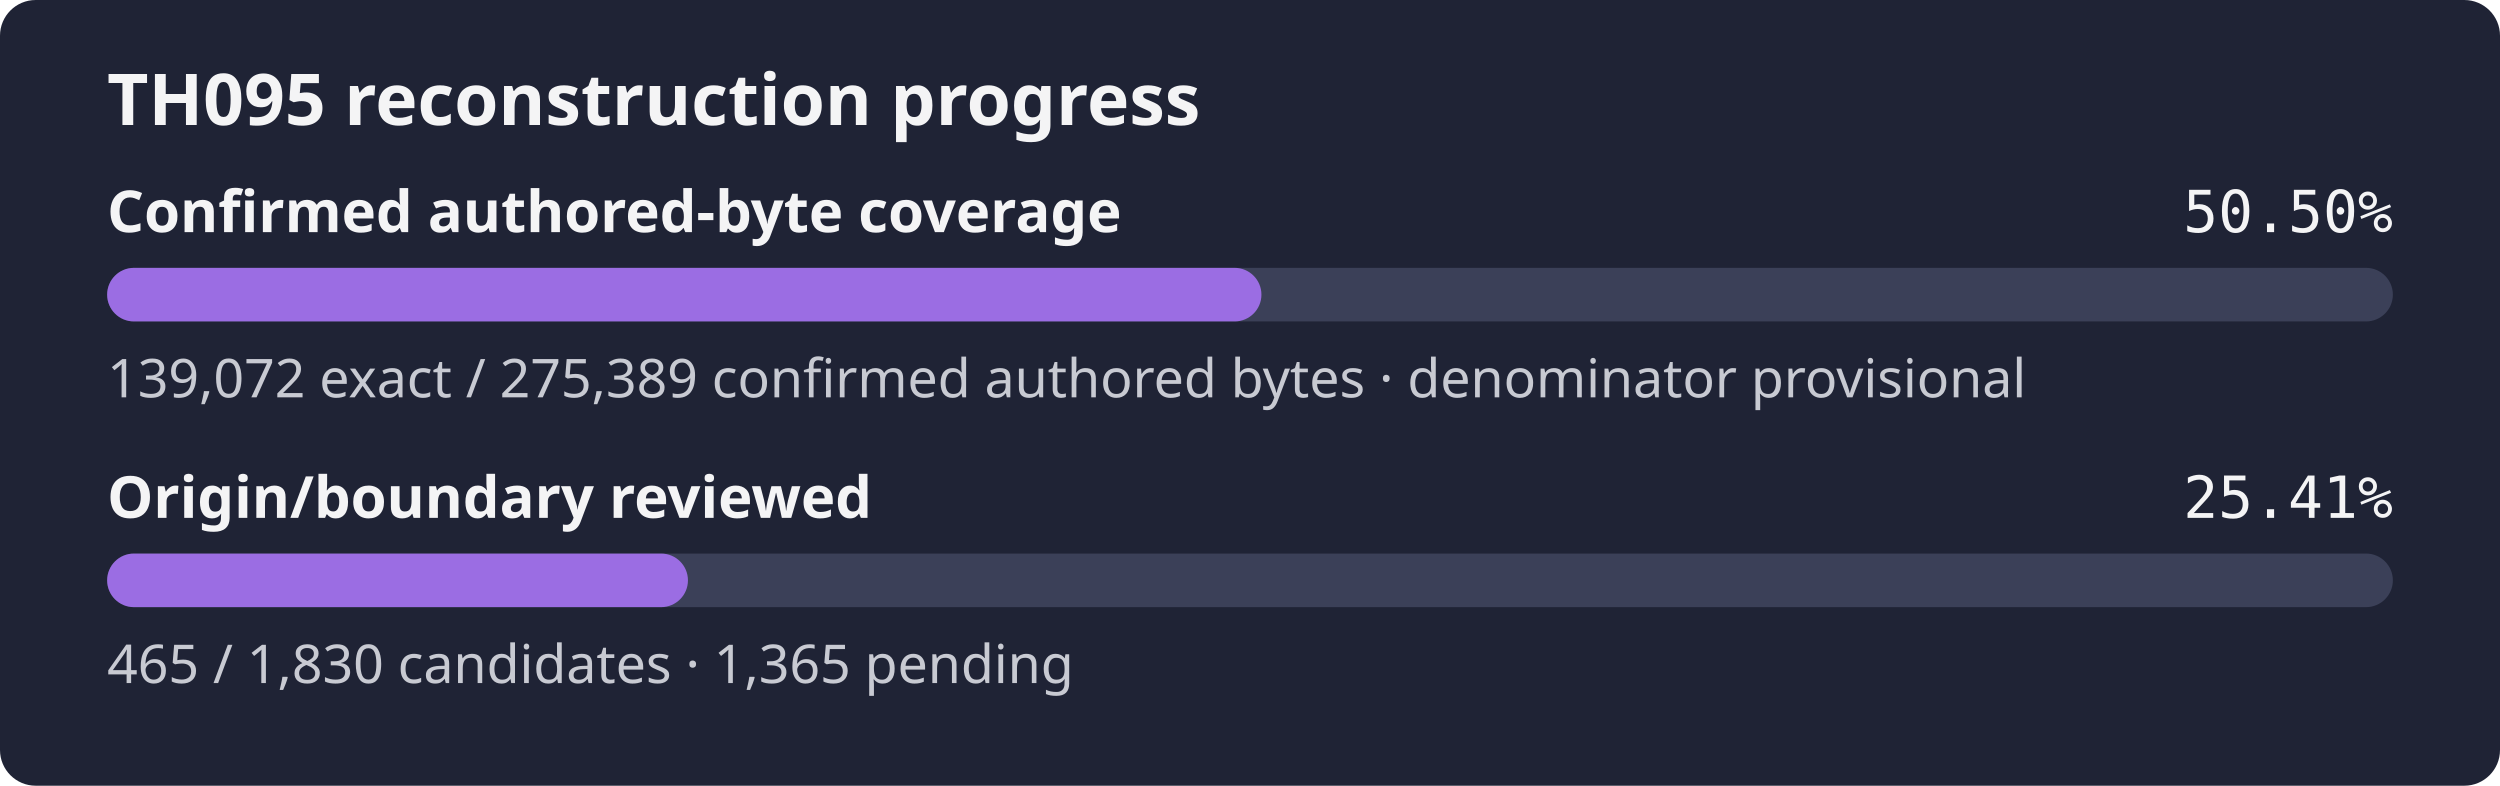
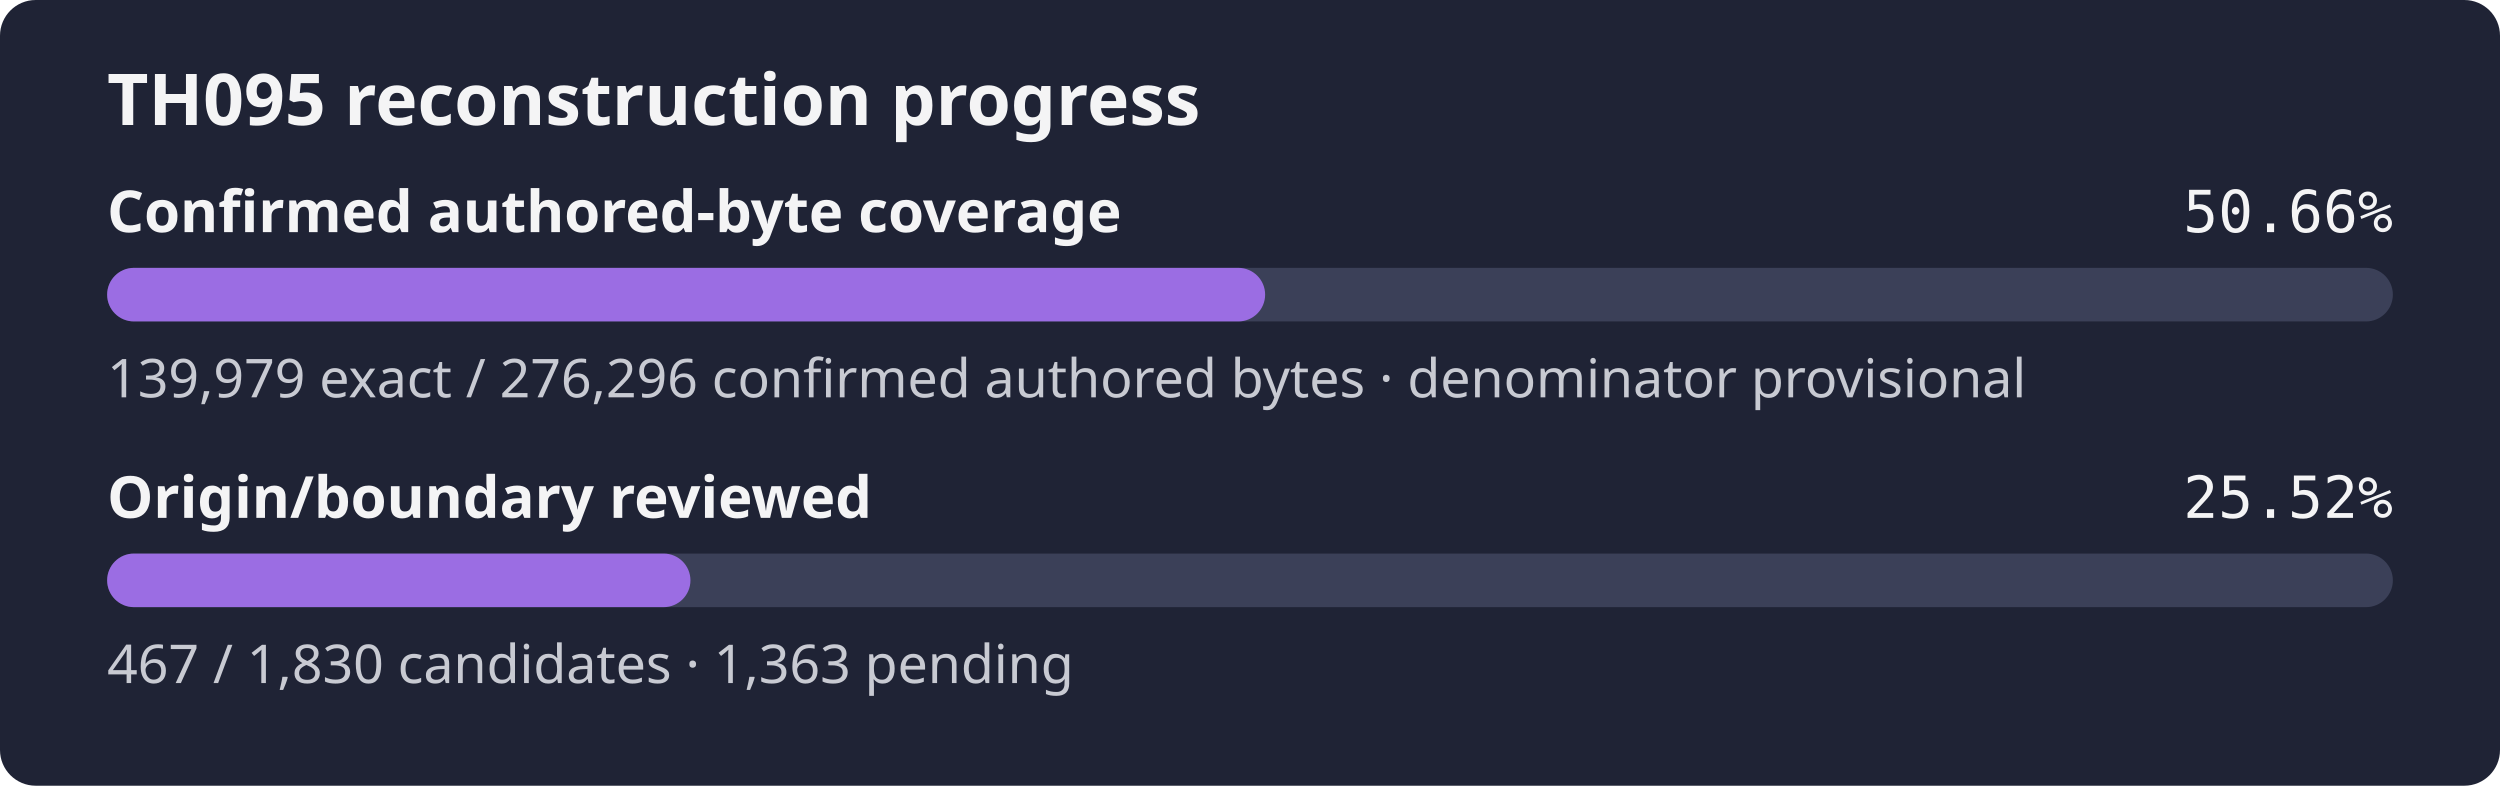
- <svg xmlns="http://www.w3.org/2000/svg" width="560" height="176" role="img" aria-label="TH095 reconstruction progress: 50.50% of the confirmed authored-byte set is exact, origin review 25.41%">
+ <svg xmlns="http://www.w3.org/2000/svg" width="560" height="176" role="img" aria-label="TH095 reconstruction progress: 50.66% of the confirmed authored-byte set is exact, origin review 25.52%">
  <rect width="560" height="176" rx="8" fill="#1f2335" />
  <text x="24" y="28" fill="#f4f4f5" font-family="sans-serif" font-size="16" font-weight="600">TH095 reconstruction progress</text>
  <text x="24" y="52" fill="#f4f4f5" font-family="sans-serif" font-size="13" font-weight="600">Confirmed authored-byte coverage</text>
-   <text x="536" y="52" fill="#f4f4f5" text-anchor="end" font-family="monospace" font-size="13">50.50%</text>
+   <text x="536" y="52" fill="#f4f4f5" text-anchor="end" font-family="monospace" font-size="13">50.66%</text>
  <rect x="24" y="60" width="512" height="12" rx="6" fill="#3b4058" />
-   <rect x="24" y="60" width="258.56" height="12" rx="6" fill="#9b6de3" />
-   <text x="24" y="89" fill="#c8cad2" font-family="sans-serif" font-size="12">139,072 exact / 275,389 confirmed authored bytes · denominator provisional</text>
+   <rect x="24" y="60" width="259.39" height="12" rx="6" fill="#9b6de3" />
+   <text x="24" y="89" fill="#c8cad2" font-family="sans-serif" font-size="12">139,979 exact / 276,296 confirmed authored bytes · denominator provisional</text>
  <text x="24" y="116" fill="#f4f4f5" font-family="sans-serif" font-size="13" font-weight="600">Origin/boundary reviewed</text>
-   <text x="536" y="116" fill="#f4f4f5" text-anchor="end" font-family="monospace" font-size="13">25.41%</text>
+   <text x="536" y="116" fill="#f4f4f5" text-anchor="end" font-family="monospace" font-size="13">25.52%</text>
  <rect x="24" y="124" width="512" height="12" rx="6" fill="#3b4058" />
-   <rect x="24" y="124" width="130.10" height="12" rx="6" fill="#9b6de3" />
-   <text x="24" y="153" fill="#c8cad2" font-family="sans-serif" font-size="12">465 / 1,830 candidates · 1,365 pending</text>
+   <rect x="24" y="124" width="130.66" height="12" rx="6" fill="#9b6de3" />
+   <text x="24" y="153" fill="#c8cad2" font-family="sans-serif" font-size="12">467 / 1,830 candidates · 1,363 pending</text>
</svg>
